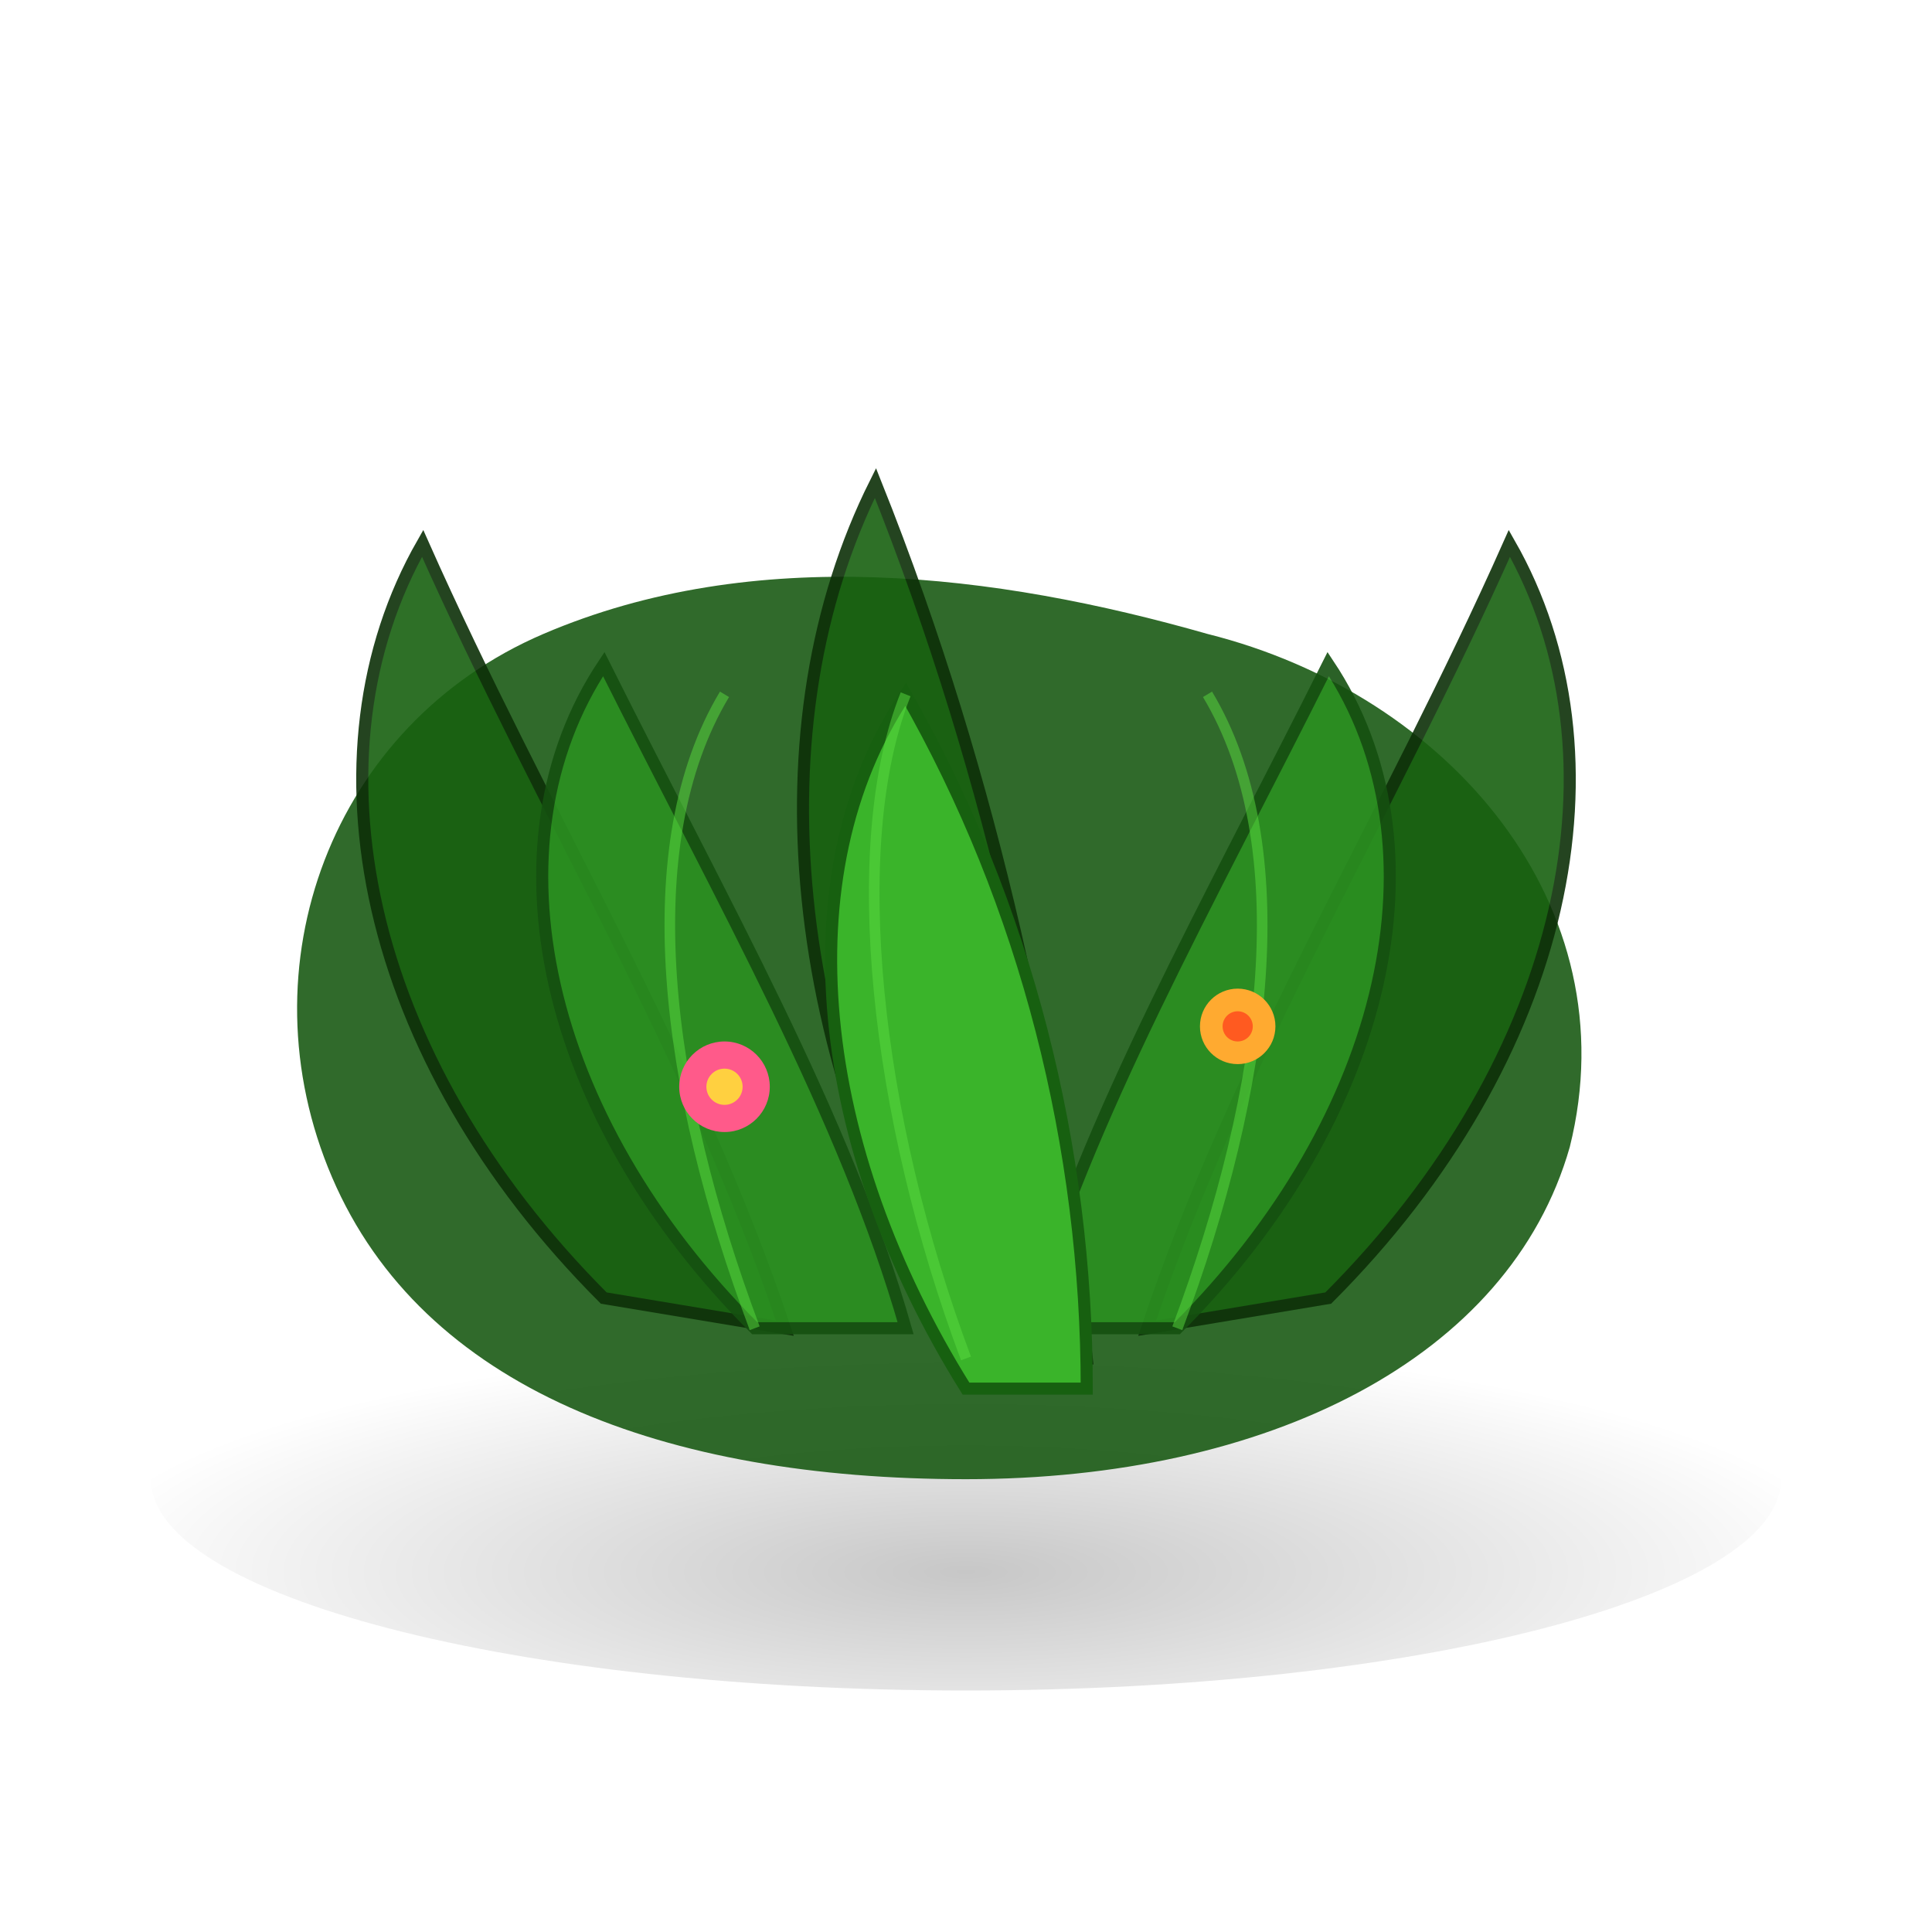
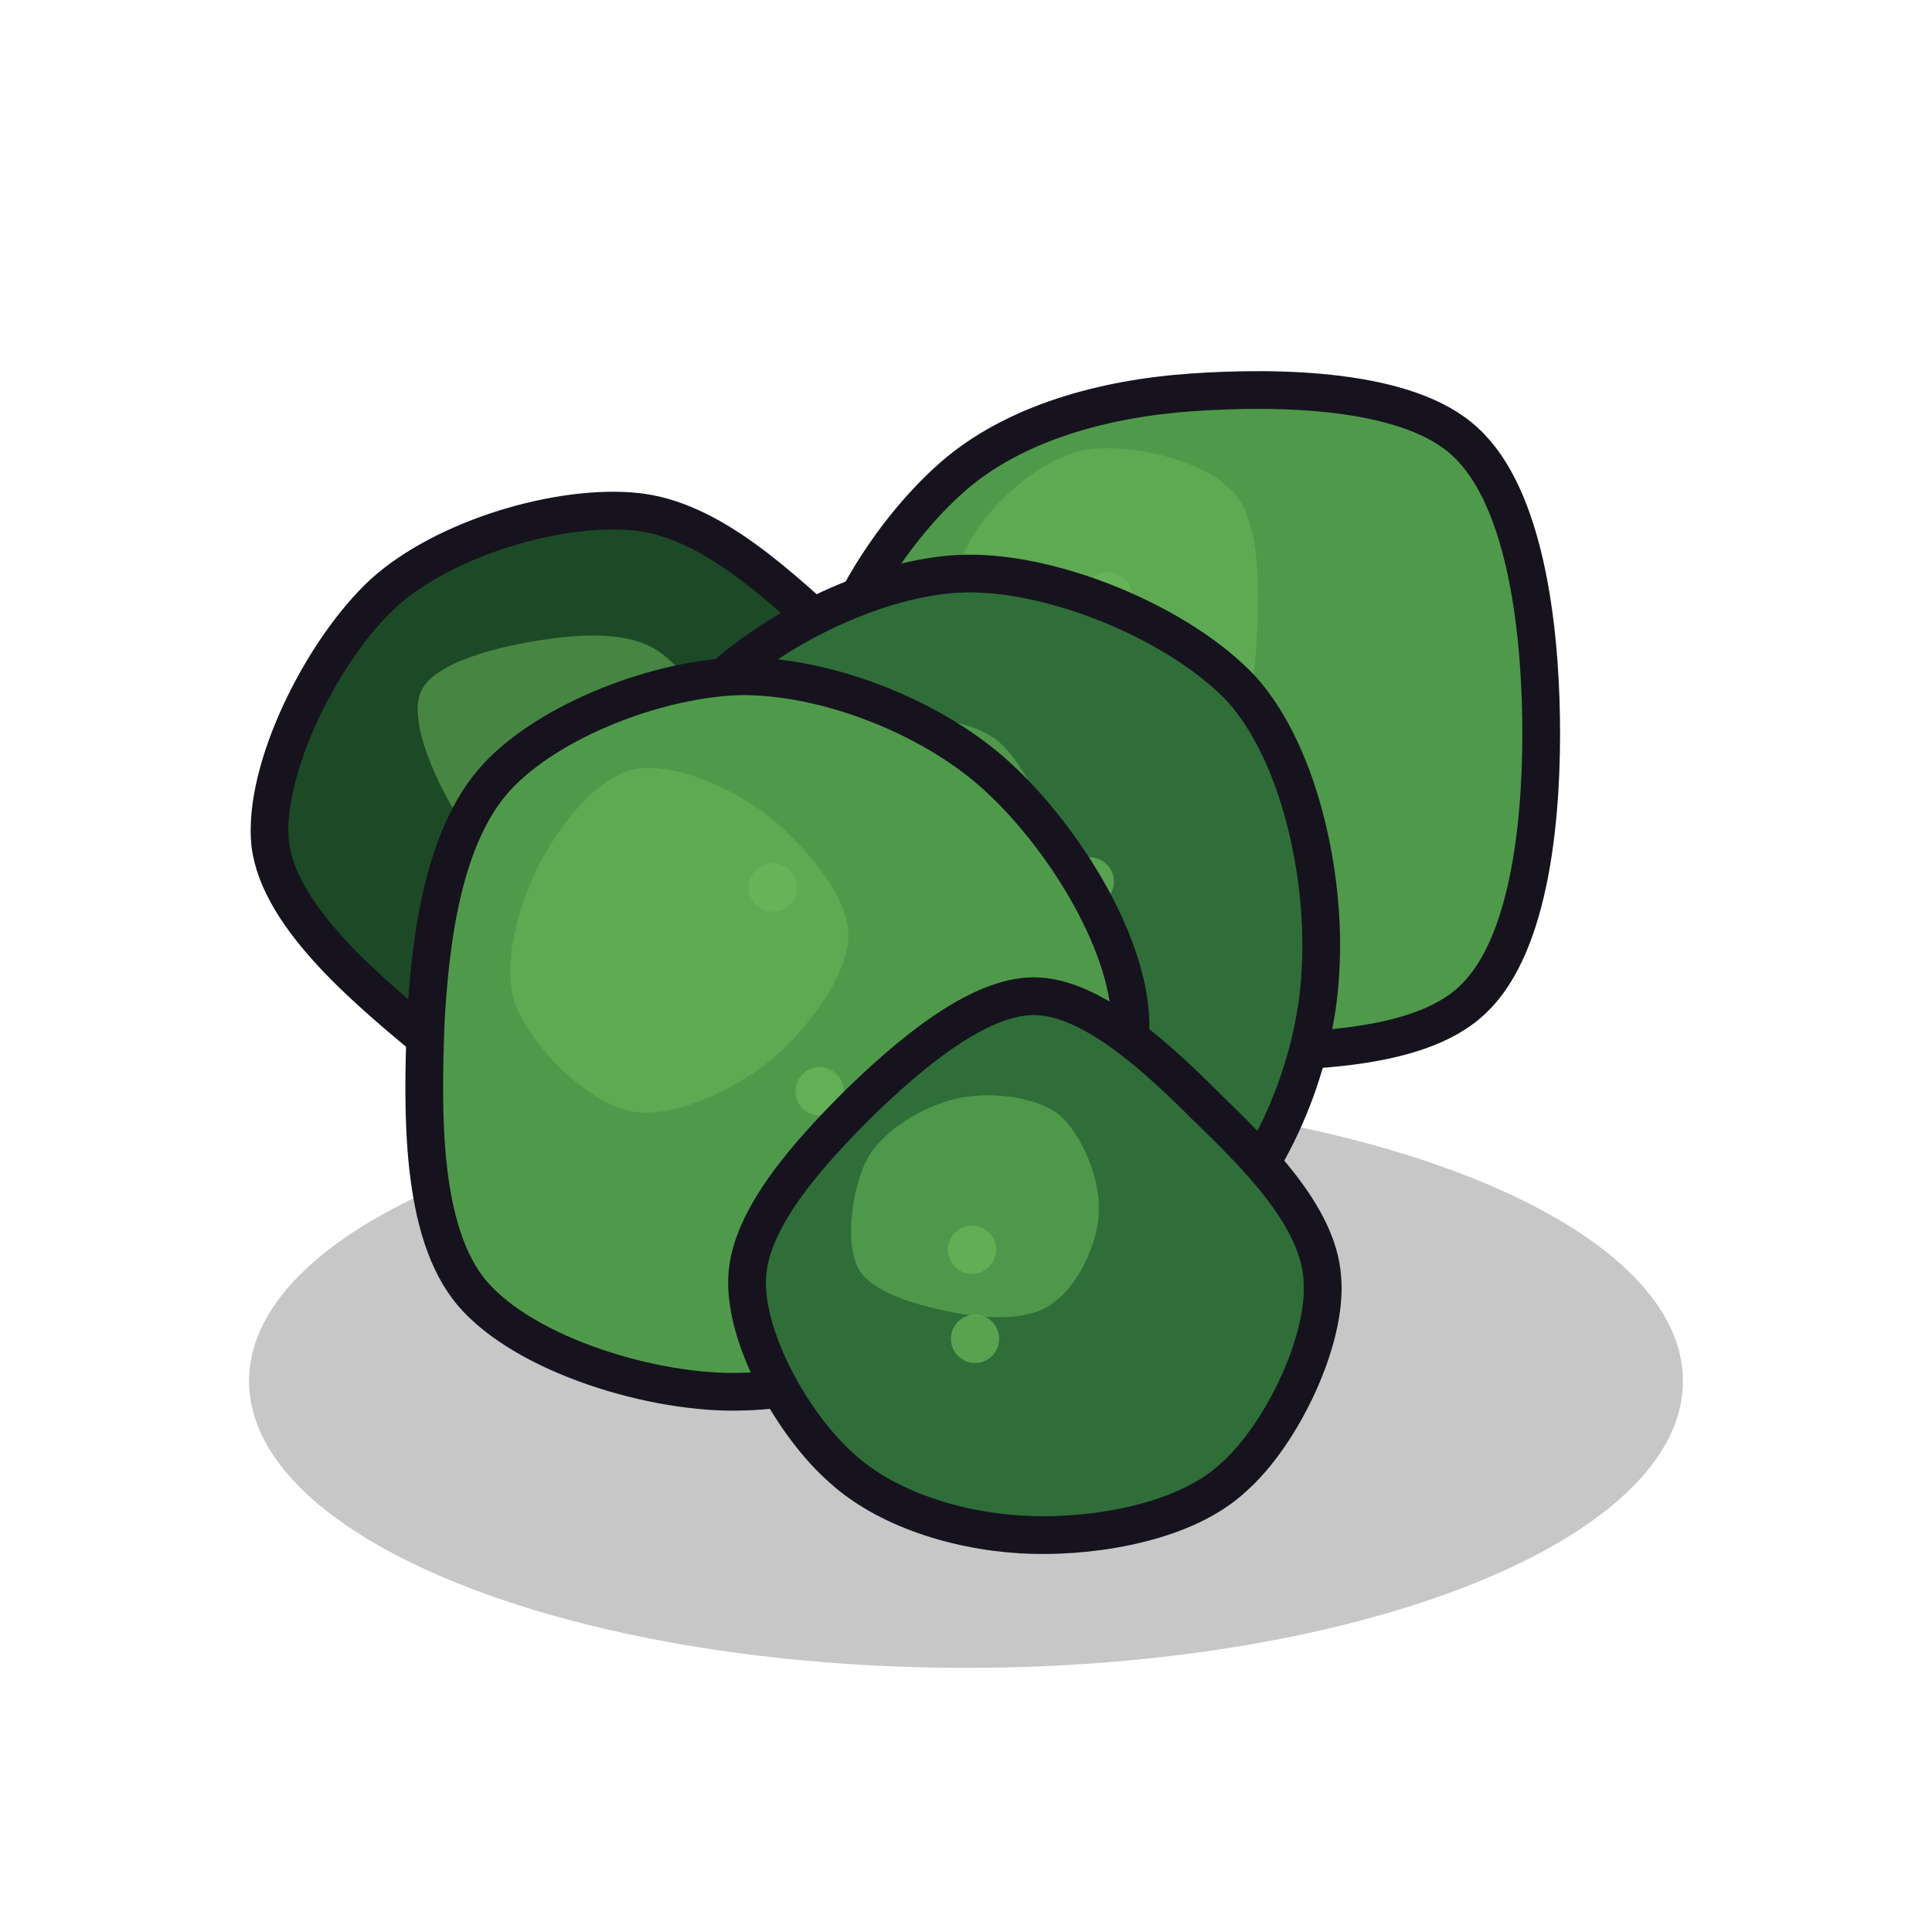
<svg xmlns="http://www.w3.org/2000/svg" width="128" height="128" viewBox="0 0 128 128">
-   <defs>
-     <radialGradient id="shadow" cx="50%" cy="72%" r="55%">
-       <stop offset="0%" stop-color="#000" stop-opacity="0.22" />
-       <stop offset="100%" stop-color="#000" stop-opacity="0" />
-     </radialGradient>
-   </defs>
-   <ellipse cx="64" cy="98" rx="54" ry="14" fill="url(#shadow)" />
-   <path d="M22 78 C16 64 22 48 36 42 C50 36 66 38 80 42 C96 46 108 60 104 76 C100 90 84 98 64 98 C44 98 28 92 22 78Z" fill="#1a5a14" opacity="0.9" />
-   <g fill="#176010" stroke="#0c3008" stroke-width="0.8" opacity="0.9">
-     <path d="M40 86 C24 70 20 50 28 36 C36 54 46 70 52 88Z" />
-     <path d="M88 86 C104 70 108 50 100 36 C92 54 82 70 76 88Z" />
-     <path d="M64 90 C52 70 50 48 58 32 C66 52 70 72 72 90Z" />
-   </g>
-   <g fill="#2a9020" stroke="#145010" stroke-width="0.8" opacity="0.9">
-     <path d="M50 88 C36 74 32 56 40 44 C48 60 56 74 60 88Z" />
-     <path d="M78 88 C92 74 96 56 88 44 C80 60 72 74 68 88Z" />
-   </g>
-   <path d="M64 92 C54 76 52 58 60 46 C68 60 72 76 72 92Z" fill="#3aB42a" stroke="#176010" stroke-width="0.8" />
-   <g stroke="#5adc40" stroke-width="0.7" fill="none" opacity="0.5">
-     <path d="M64 90 C58 74 56 56 60 46" />
-     <path d="M50 88 C44 72 42 56 48 46" />
-     <path d="M78 88 C84 72 86 56 80 46" />
-   </g>
-   <circle cx="48" cy="72" r="3" fill="#ff5a8a" />
-   <circle cx="48" cy="72" r="1.2" fill="#ffd040" />
-   <circle cx="82" cy="68" r="2.5" fill="#ffaa30" />
-   <circle cx="82" cy="68" r="1" fill="#ff5a20" />
+   <ellipse cx="64.0" cy="91.5" rx="47.5" ry="19.0" fill="#000000" opacity="0.22" />
+   <path d="M 102.1 47.5 C 102.2 53.7, 101.5 62.5, 97.6 66.2 C 93.8 69.9, 85.2 69.7, 78.9 69.7 C 72.7 69.7, 64.4 69.8, 60.3 66.1 C 56.2 62.4, 53.9 53.2, 54.3 47.5 C 54.8 41.7, 59.0 35.2, 63.1 31.6 C 67.2 28.0, 73.2 26.4, 78.9 26.0 C 84.6 25.6, 93.3 25.7, 97.1 29.3 C 101.0 32.9, 102.0 41.3, 102.1 47.5 Z" fill="#4f9a4a" stroke="#16131f" stroke-width="2.5" stroke-linejoin="round" />
+   <path d="M 83.3 41.6 C 83.2 44.5, 82.8 48.0, 80.9 49.9 C 78.9 51.9, 74.2 53.8, 71.5 53.1 C 68.9 52.4, 66.5 48.6, 65.2 45.9 C 63.9 43.1, 62.9 39.3, 63.9 36.6 C 65.0 33.9, 68.6 30.6, 71.5 29.9 C 74.4 29.2, 79.5 30.4, 81.5 32.4 C 83.5 34.3, 83.4 38.6, 83.3 41.6 Z" fill="#69b85a" opacity="0.55" />
+   <circle cx="73.5" cy="56.0" r="1.6" fill="#69b85a" opacity="0.7" />
+   <circle cx="73.4" cy="39.5" r="1.6" fill="#69b85a" opacity="0.7" />
+   <path d="M 66.4 55.9 C 66.5 60.6, 60.4 66.9, 56.4 70.2 C 52.4 73.6, 46.7 76.3, 42.1 76.1 C 37.5 76.0, 32.8 72.7, 28.8 69.3 C 24.7 65.9, 18.5 60.9, 17.9 55.9 C 17.4 50.9, 21.4 43.0, 25.4 39.3 C 29.5 35.6, 37.1 33.4, 42.1 33.9 C 47.1 34.4, 51.6 38.8, 55.6 42.4 C 59.7 46.1, 66.2 51.3, 66.4 55.9 Z" fill="#1d4a26" stroke="#16131f" stroke-width="2.5" stroke-linejoin="round" />
+   <path d="M 47.9 50.6 C 48.0 53.2, 46.7 57.8, 44.7 59.2 C 42.7 60.6, 38.3 59.9, 35.9 59.0 C 33.5 58.2, 31.7 56.4, 30.4 54.2 C 29.0 52.0, 27.0 47.8, 27.9 45.8 C 28.8 43.8, 33.3 42.8, 35.9 42.4 C 38.6 42.0, 41.7 41.8, 43.7 43.2 C 45.7 44.6, 47.7 47.9, 47.9 50.6 Z" fill="#69b85a" opacity="0.55" />
+   <circle cx="38.0" cy="52.2" r="1.6" fill="#69b85a" opacity="0.7" />
+   <circle cx="41.9" cy="62.6" r="1.6" fill="#69b85a" opacity="0.7" />
+   <path d="M 87.5 64.0 C 87.3 69.8, 84.8 76.4, 80.8 80.8 C 76.9 85.2, 69.9 90.1, 64.0 90.4 C 58.1 90.7, 49.1 87.1, 45.3 82.7 C 41.5 78.3, 41.0 70.0, 41.1 64.0 C 41.3 58.0, 42.6 50.8, 46.4 46.4 C 50.2 42.1, 58.0 38.1, 64.0 38.0 C 70.0 37.9, 78.3 41.4, 82.3 45.7 C 86.2 50.1, 87.8 58.2, 87.5 64.0 Z" fill="#2f6e38" stroke="#16131f" stroke-width="2.5" stroke-linejoin="round" />
+   <path d="M 69.8 57.8 C 69.7 60.6, 67.8 64.1, 65.6 66.0 C 63.3 67.9, 58.9 70.1, 56.3 69.4 C 53.8 68.8, 51.5 64.6, 50.4 61.9 C 49.3 59.2, 48.7 55.6, 49.7 53.3 C 50.8 51.0, 54.0 48.6, 56.7 47.9 C 59.5 47.2, 63.8 47.4, 66.0 49.0 C 68.1 50.7, 69.9 54.9, 69.8 57.8 Z" fill="#69b85a" opacity="0.55" />
+   <circle cx="68.2" cy="69.7" r="1.6" fill="#69b85a" opacity="0.7" />
+   <circle cx="72.2" cy="58.4" r="1.6" fill="#69b85a" opacity="0.7" />
+   <path d="M 74.9 67.8 C 75.0 73.4, 70.7 80.9, 66.4 85.0 C 62.1 89.0, 55.1 92.1, 49.2 92.2 C 43.4 92.4, 34.8 89.8, 31.3 85.7 C 27.8 81.6, 28.0 73.5, 28.2 67.8 C 28.5 62.1, 29.4 55.3, 32.9 51.5 C 36.4 47.7, 43.7 44.9, 49.2 44.8 C 54.7 44.8, 61.5 47.4, 65.8 51.2 C 70.1 55.0, 74.8 62.2, 74.9 67.8 Z" fill="#4f9a4a" stroke="#16131f" stroke-width="2.5" stroke-linejoin="round" />
+   <path d="M 56.2 61.8 C 56.3 64.5, 53.5 68.2, 51.1 70.2 C 48.7 72.2, 44.5 74.2, 41.7 73.6 C 38.9 73.0, 35.3 69.4, 34.2 66.7 C 33.2 64.0, 34.3 60.2, 35.6 57.5 C 36.9 54.9, 39.4 51.6, 41.9 51.0 C 44.4 50.4, 48.3 52.1, 50.7 53.9 C 53.0 55.7, 56.1 59.1, 56.2 61.8 Z" fill="#69b85a" opacity="0.55" />
+   <circle cx="51.2" cy="58.8" r="1.6" fill="#69b85a" opacity="0.7" />
+   <circle cx="54.3" cy="72.3" r="1.6" fill="#69b85a" opacity="0.7" />
+   <path d="M 87.6 84.6 C 88.0 88.7, 84.9 95.1, 81.7 97.9 C 78.6 100.8, 72.8 101.8, 68.5 101.7 C 64.1 101.6, 59.0 100.2, 55.8 97.3 C 52.6 94.5, 49.3 88.7, 49.5 84.6 C 49.7 80.6, 53.8 76.2, 56.9 73.1 C 60.1 70.0, 64.7 66.0, 68.5 66.0 C 72.3 66.0, 76.7 70.1, 79.9 73.3 C 83.1 76.4, 87.3 80.5, 87.6 84.6 Z" fill="#2f6e38" stroke="#16131f" stroke-width="2.5" stroke-linejoin="round" />
+   <path d="M 72.8 80.2 C 72.8 82.3, 71.4 85.2, 69.8 86.3 C 68.3 87.5, 65.6 87.4, 63.4 87.0 C 61.3 86.6, 57.9 85.8, 56.9 84.1 C 55.9 82.4, 56.5 78.5, 57.5 76.7 C 58.6 74.8, 61.2 73.3, 63.3 72.8 C 65.4 72.3, 68.5 72.6, 70.1 73.8 C 71.7 75.1, 72.9 78.2, 72.8 80.2 Z" fill="#69b85a" opacity="0.55" />
+   <circle cx="64.4" cy="82.8" r="1.6" fill="#69b85a" opacity="0.7" />
+   <circle cx="64.6" cy="88.7" r="1.6" fill="#69b85a" opacity="0.7" />
</svg>
